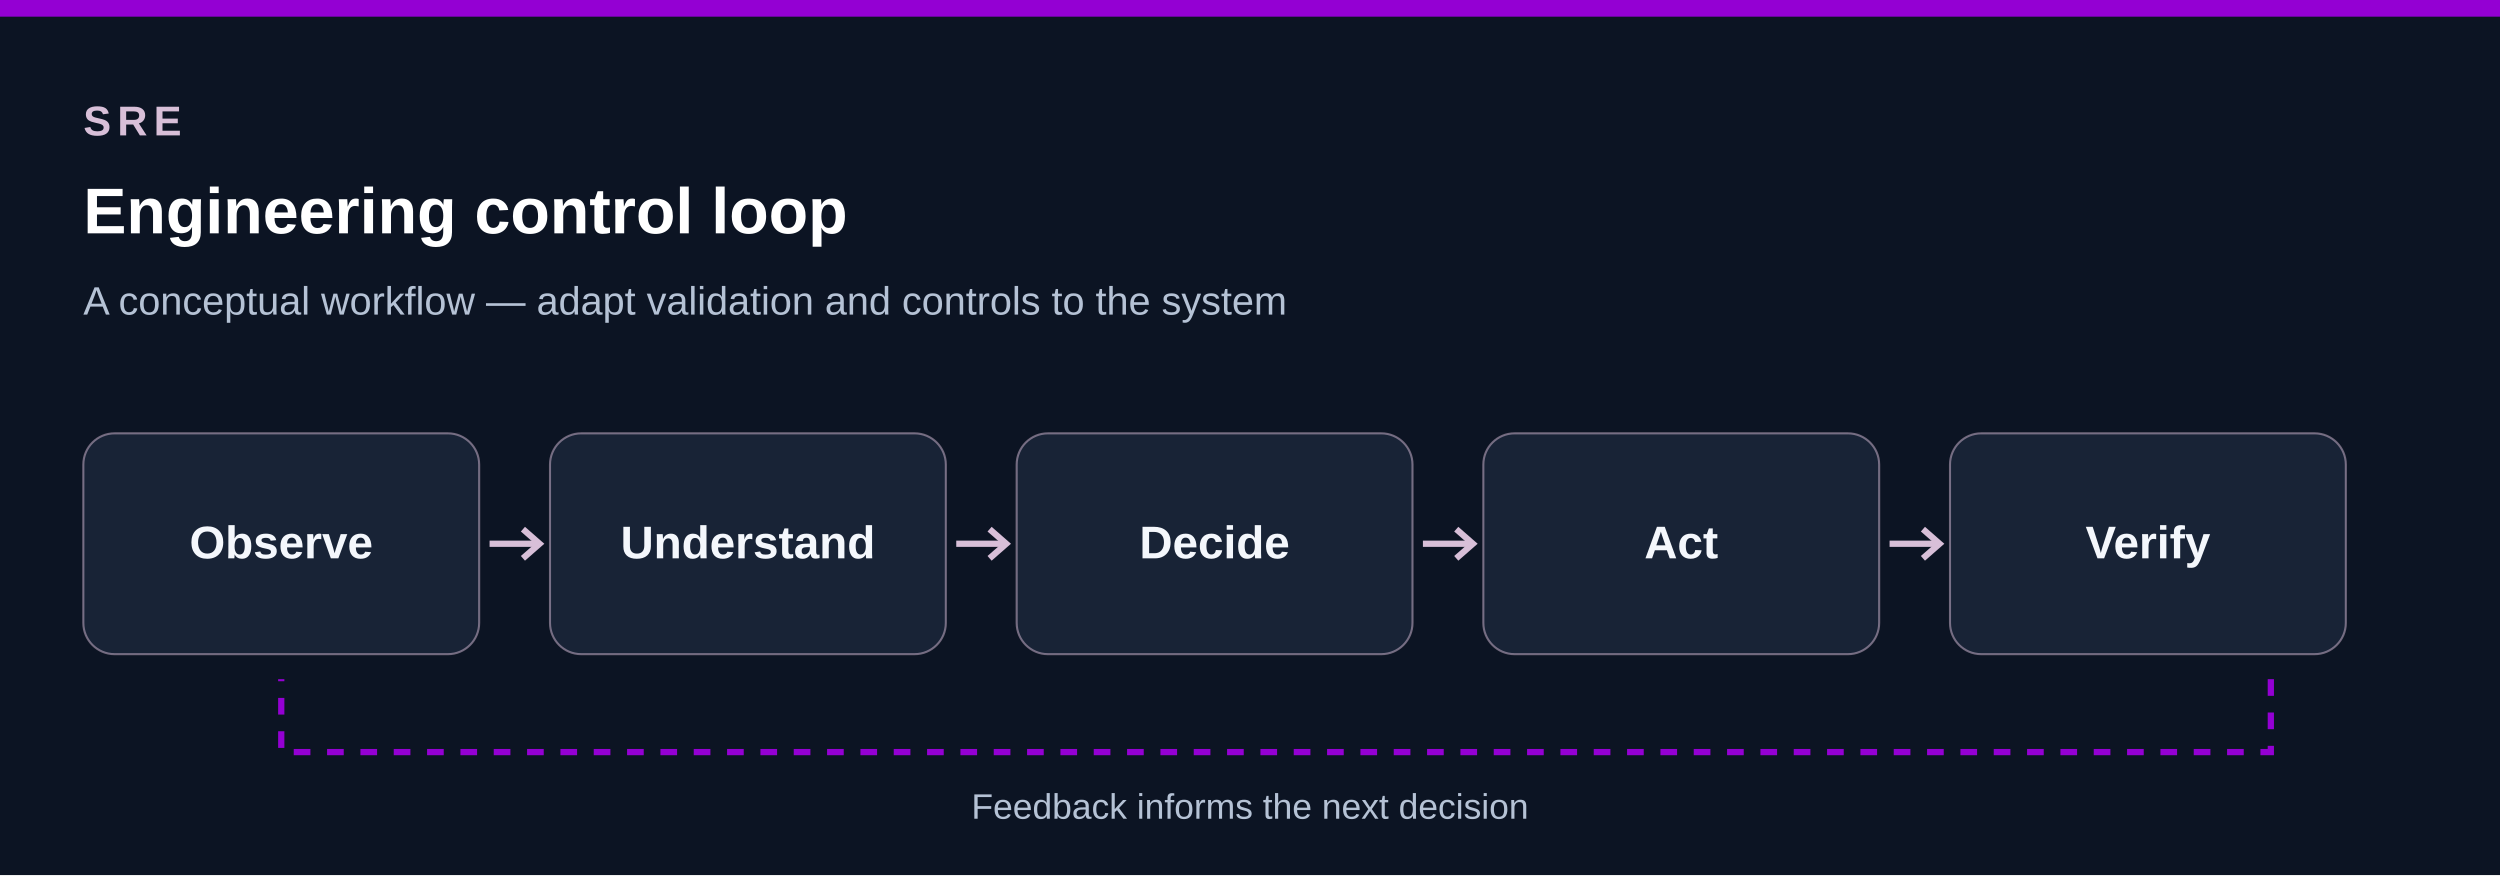
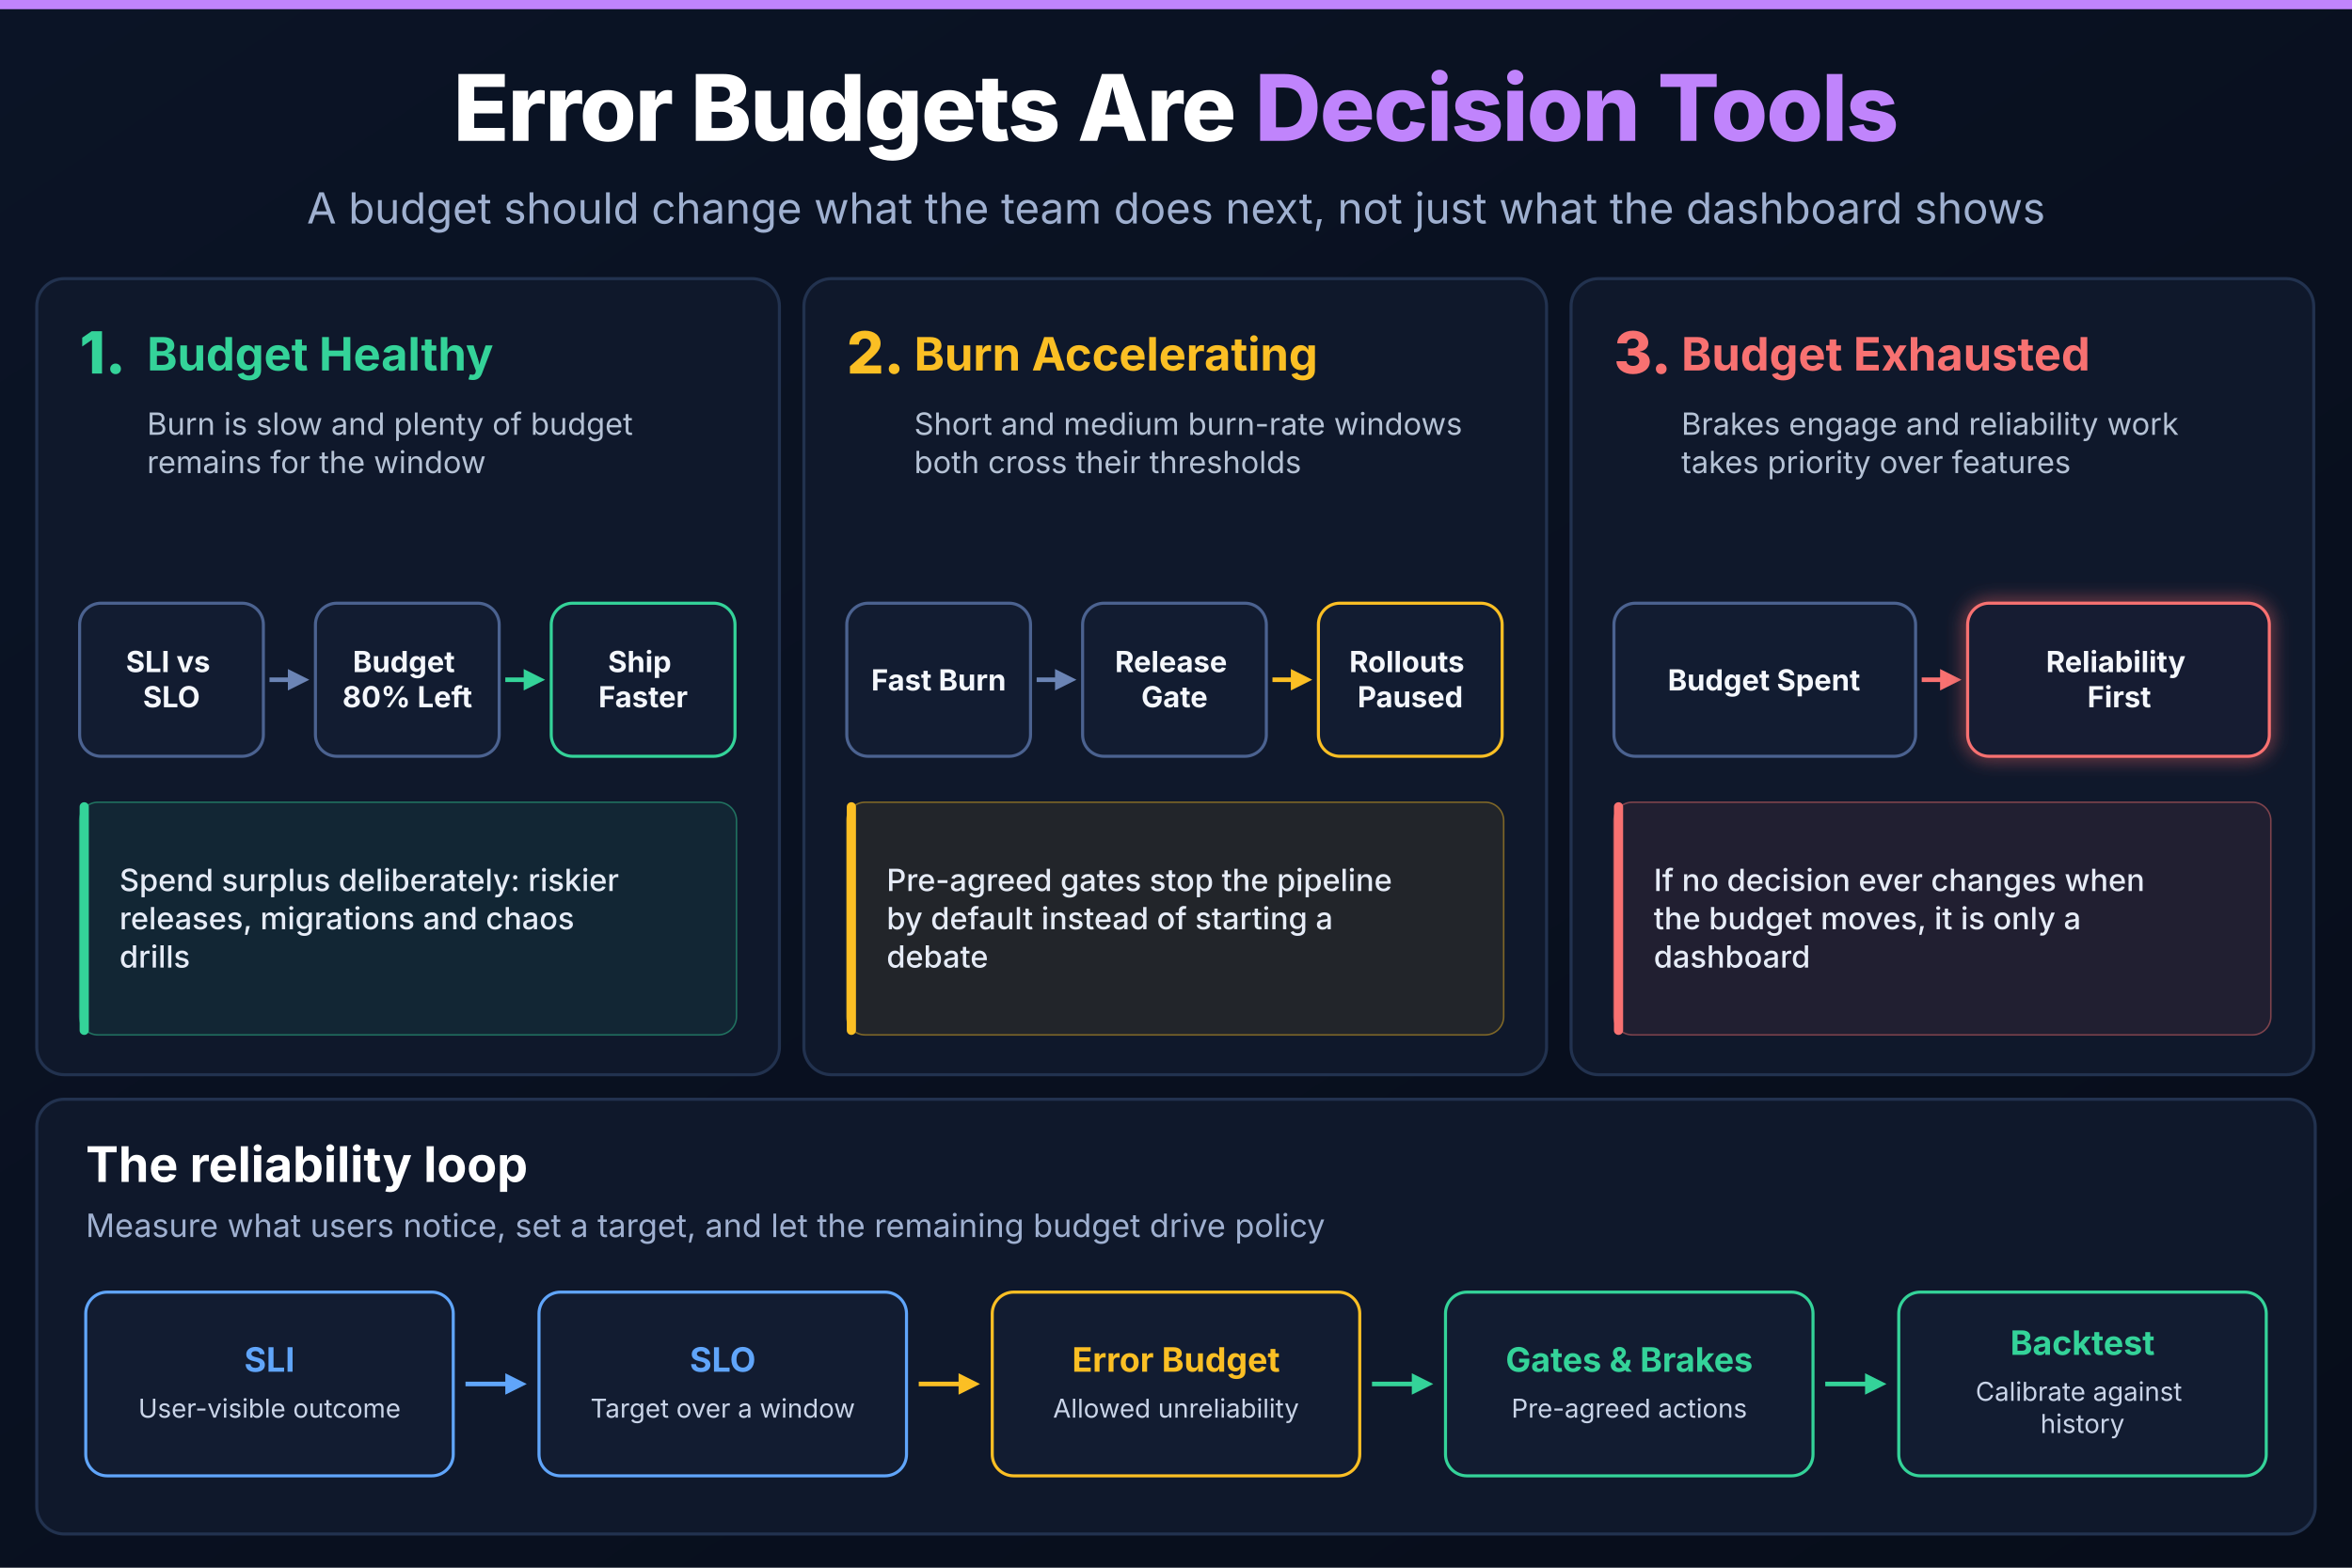
- <svg xmlns="http://www.w3.org/2000/svg" width="1200" height="420" viewBox="0 0 1200 420" role="img" aria-label="Conceptual reliability control loop for Error Budgets Are Decision Tools, Not Dashboards">
-   <rect width="1200" height="420" fill="#0c1423" />
-   <rect width="1200" height="8" fill="#9400d3" />
-   <text x="40" y="65" font-family="Arial,sans-serif" font-size="20" font-weight="bold" letter-spacing="3" fill="#d8bfd8">SRE</text>
-   <text x="40" y="112" font-family="Arial,sans-serif" font-size="31" font-weight="bold" fill="#ffffff">Engineering control loop</text>
-   <text x="40" y="151" font-family="Arial,sans-serif" font-size="19" fill="#b5c2d5">A conceptual workflow — adapt validation and controls to the system</text>
-   <g font-family="Arial,sans-serif">
-     <rect x="40" y="208" width="190" height="106" rx="15" fill="#182336" stroke="#d8bfd8" stroke-opacity=".5" />
-     <text x="135" y="268" fill="#f4f7fc" font-size="22" text-anchor="middle" font-weight="650">Observe</text>
-     <path d="M 235 261 h 23" stroke="#d8bfd8" stroke-width="3" />
-     <path d="M 251 254 l 8 7 -8 7" fill="none" stroke="#d8bfd8" stroke-width="3" />
-     <rect x="264" y="208" width="190" height="106" rx="15" fill="#182336" stroke="#d8bfd8" stroke-opacity=".5" />
-     <text x="359" y="268" fill="#f4f7fc" font-size="22" text-anchor="middle" font-weight="650">Understand</text>
-     <path d="M 459 261 h 23" stroke="#d8bfd8" stroke-width="3" />
-     <path d="M 475 254 l 8 7 -8 7" fill="none" stroke="#d8bfd8" stroke-width="3" />
-     <rect x="488" y="208" width="190" height="106" rx="15" fill="#182336" stroke="#d8bfd8" stroke-opacity=".5" />
-     <text x="583" y="268" fill="#f4f7fc" font-size="22" text-anchor="middle" font-weight="650">Decide</text>
-     <path d="M 683 261 h 23" stroke="#d8bfd8" stroke-width="3" />
-     <path d="M 699 254 l 8 7 -8 7" fill="none" stroke="#d8bfd8" stroke-width="3" />
-     <rect x="712" y="208" width="190" height="106" rx="15" fill="#182336" stroke="#d8bfd8" stroke-opacity=".5" />
-     <text x="807" y="268" fill="#f4f7fc" font-size="22" text-anchor="middle" font-weight="650">Act</text>
-     <path d="M 907 261 h 23" stroke="#d8bfd8" stroke-width="3" />
-     <path d="M 923 254 l 8 7 -8 7" fill="none" stroke="#d8bfd8" stroke-width="3" />
-     <rect x="936" y="208" width="190" height="106" rx="15" fill="#182336" stroke="#d8bfd8" stroke-opacity=".5" />
-     <text x="1031" y="268" fill="#f4f7fc" font-size="22" text-anchor="middle" font-weight="650">Verify</text>
-   </g>
-   <path d="M 1090 326 v 35 H 135 v -35" fill="none" stroke="#9400d3" stroke-width="3" stroke-dasharray="8 8" />
-   <text x="600" y="393" text-anchor="middle" font-family="Arial,sans-serif" font-size="17" fill="#b5c2d5">Feedback informs the next decision</text>
+ <svg xmlns="http://www.w3.org/2000/svg" width="1536" height="1024" viewBox="0 0 1536 1024" role="img" aria-label="Error Budgets Are Decision Tools: A budget should change what the team does next, not just what the dashboard shows" font-family="Inter, 'Segoe UI', Helvetica, Arial, sans-serif">
+   <defs>
+     <linearGradient id="bg" x1="0" y1="0" x2="1" y2="1">
+       <stop offset="0" stop-color="#0b1426" />
+       <stop offset="1" stop-color="#070d1a" />
+     </linearGradient>
+     <filter id="glow" x="-30%" y="-30%" width="160%" height="160%">
+       <feGaussianBlur stdDeviation="6" result="b" />
+       <feMerge>
+         <feMergeNode in="b" />
+         <feMergeNode in="SourceGraphic" />
+       </feMerge>
+     </filter>
+   </defs>
+   <rect width="1536" height="1024" fill="url(#bg)" />
+   <rect width="1536" height="6" fill="#c084fc" />
+   <text x="768" y="92" font-size="60" font-weight="800" fill="#ffffff" text-anchor="middle" letter-spacing="-1">Error Budgets Are <tspan fill="#c084fc">Decision Tools</tspan>
+   </text>
+   <text x="768" y="146" font-size="28" font-weight="400" fill="#9fb0d0" text-anchor="middle">
+     <tspan x="768" dy="0">A budget should change what the team does next, not just what the dashboard shows</tspan>
+   </text>
+   <rect x="24" y="182" width="485" height="520" rx="18" fill="#0f182b" stroke="#22324f" stroke-width="2" />
+   <text x="52" y="244" font-size="38" font-weight="800" fill="#34d399">1.</text>
+   <text x="96" y="242" font-size="30" font-weight="700" fill="#34d399" text-anchor="start">
+     <tspan x="96" dy="0">Budget Healthy</tspan>
+   </text>
+   <text x="96" y="284" font-size="20" font-weight="400" fill="#b5c2d5" text-anchor="start">
+     <tspan x="96" dy="0">Burn is slow and plenty of budget</tspan>
+     <tspan x="96" dy="25">remains for the window</tspan>
+   </text>
+   <rect x="52" y="394" width="120" height="100" rx="14" fill="#121c31" stroke="#4b6290" stroke-width="2" />
+   <text x="112" y="439" font-size="19" font-weight="650" fill="#f4f7fc" text-anchor="middle">
+     <tspan x="112" dy="0">SLI vs</tspan>
+     <tspan x="112" dy="23">SLO</tspan>
+   </text>
+   <path d="M 176 444 H 192" stroke="#6b84b5" stroke-width="3" fill="none" />
+   <path d="M 188 437 L 202 444 L 188 451 Z" fill="#6b84b5" />
+   <rect x="206" y="394" width="120" height="100" rx="14" fill="#121c31" stroke="#4b6290" stroke-width="2" />
+   <text x="266" y="439" font-size="19" font-weight="650" fill="#f4f7fc" text-anchor="middle">
+     <tspan x="266" dy="0">Budget</tspan>
+     <tspan x="266" dy="23">80% Left</tspan>
+   </text>
+   <path d="M 330 444 H 346" stroke="#34d399" stroke-width="3" fill="none" />
+   <path d="M 342 437 L 356 444 L 342 451 Z" fill="#34d399" />
+   <rect x="360" y="394" width="120" height="100" rx="14" fill="#121c31" stroke="#34d399" stroke-width="2" />
+   <text x="420" y="439" font-size="19" font-weight="650" fill="#f4f7fc" text-anchor="middle">
+     <tspan x="420" dy="0">Ship</tspan>
+     <tspan x="420" dy="23">Faster</tspan>
+   </text>
+   <rect x="52" y="524" width="429" height="152" rx="12" fill="#34d399" fill-opacity="0.08" stroke="#34d399" stroke-opacity="0.45" />
+   <rect x="52" y="524" width="6" height="152" rx="3" fill="#34d399" />
+   <text x="78" y="582" font-size="20" font-weight="500" fill="#e6ecf7" text-anchor="start">
+     <tspan x="78" dy="0">Spend surplus deliberately: riskier</tspan>
+     <tspan x="78" dy="25">releases, migrations and chaos</tspan>
+     <tspan x="78" dy="25">drills</tspan>
+   </text>
+   <rect x="525" y="182" width="485" height="520" rx="18" fill="#0f182b" stroke="#22324f" stroke-width="2" />
+   <text x="553" y="244" font-size="38" font-weight="800" fill="#fbbf24">2.</text>
+   <text x="597" y="242" font-size="30" font-weight="700" fill="#fbbf24" text-anchor="start">
+     <tspan x="597" dy="0">Burn Accelerating</tspan>
+   </text>
+   <text x="597" y="284" font-size="20" font-weight="400" fill="#b5c2d5" text-anchor="start">
+     <tspan x="597" dy="0">Short and medium burn-rate windows</tspan>
+     <tspan x="597" dy="25">both cross their thresholds</tspan>
+   </text>
+   <rect x="553" y="394" width="120" height="100" rx="14" fill="#121c31" stroke="#4b6290" stroke-width="2" />
+   <text x="613" y="451" font-size="19" font-weight="650" fill="#f4f7fc" text-anchor="middle">
+     <tspan x="613" dy="0">Fast Burn</tspan>
+   </text>
+   <path d="M 677 444 H 693" stroke="#6b84b5" stroke-width="3" fill="none" />
+   <path d="M 689 437 L 703 444 L 689 451 Z" fill="#6b84b5" />
+   <rect x="707" y="394" width="120" height="100" rx="14" fill="#121c31" stroke="#4b6290" stroke-width="2" />
+   <text x="767" y="439" font-size="19" font-weight="650" fill="#f4f7fc" text-anchor="middle">
+     <tspan x="767" dy="0">Release</tspan>
+     <tspan x="767" dy="23">Gate</tspan>
+   </text>
+   <path d="M 831 444 H 847" stroke="#fbbf24" stroke-width="3" fill="none" />
+   <path d="M 843 437 L 857 444 L 843 451 Z" fill="#fbbf24" />
+   <rect x="861" y="394" width="120" height="100" rx="14" fill="#121c31" stroke="#fbbf24" stroke-width="2" />
+   <text x="921" y="439" font-size="19" font-weight="650" fill="#f4f7fc" text-anchor="middle">
+     <tspan x="921" dy="0">Rollouts</tspan>
+     <tspan x="921" dy="23">Paused</tspan>
+   </text>
+   <rect x="553" y="524" width="429" height="152" rx="12" fill="#fbbf24" fill-opacity="0.08" stroke="#fbbf24" stroke-opacity="0.45" />
+   <rect x="553" y="524" width="6" height="152" rx="3" fill="#fbbf24" />
+   <text x="579" y="582" font-size="20" font-weight="500" fill="#e6ecf7" text-anchor="start">
+     <tspan x="579" dy="0">Pre-agreed gates stop the pipeline</tspan>
+     <tspan x="579" dy="25">by default instead of starting a</tspan>
+     <tspan x="579" dy="25">debate</tspan>
+   </text>
+   <rect x="1026" y="182" width="485" height="520" rx="18" fill="#0f182b" stroke="#22324f" stroke-width="2" />
+   <text x="1054" y="244" font-size="38" font-weight="800" fill="#f87171">3.</text>
+   <text x="1098" y="242" font-size="30" font-weight="700" fill="#f87171" text-anchor="start">
+     <tspan x="1098" dy="0">Budget Exhausted</tspan>
+   </text>
+   <text x="1098" y="284" font-size="20" font-weight="400" fill="#b5c2d5" text-anchor="start">
+     <tspan x="1098" dy="0">Brakes engage and reliability work</tspan>
+     <tspan x="1098" dy="25">takes priority over features</tspan>
+   </text>
+   <rect x="1054" y="394" width="197" height="100" rx="14" fill="#121c31" stroke="#4b6290" stroke-width="2" />
+   <text x="1152" y="451" font-size="19" font-weight="650" fill="#f4f7fc" text-anchor="middle">
+     <tspan x="1152" dy="0">Budget Spent</tspan>
+   </text>
+   <path d="M 1255 444 H 1271" stroke="#f87171" stroke-width="3" fill="none" />
+   <path d="M 1267 437 L 1281 444 L 1267 451 Z" fill="#f87171" />
+   <rect x="1285" y="394" width="197" height="100" rx="14" fill="#121c31" stroke="#f87171" stroke-width="2" filter="url(#glow)" />
+   <text x="1384" y="439" font-size="19" font-weight="650" fill="#f4f7fc" text-anchor="middle">
+     <tspan x="1384" dy="0">Reliability</tspan>
+     <tspan x="1384" dy="23">First</tspan>
+   </text>
+   <rect x="1054" y="524" width="429" height="152" rx="12" fill="#f87171" fill-opacity="0.08" stroke="#f87171" stroke-opacity="0.45" />
+   <rect x="1054" y="524" width="6" height="152" rx="3" fill="#f87171" />
+   <text x="1080" y="582" font-size="20" font-weight="500" fill="#e6ecf7" text-anchor="start">
+     <tspan x="1080" dy="0">If no decision ever changes when</tspan>
+     <tspan x="1080" dy="25">the budget moves, it is only a</tspan>
+     <tspan x="1080" dy="25">dashboard</tspan>
+   </text>
+   <rect x="24" y="718" width="1488" height="284" rx="18" fill="#0f182b" stroke="#22324f" stroke-width="2" />
+   <text x="56" y="772" font-size="32" font-weight="700" fill="#ffffff">The reliability loop</text>
+   <text x="56" y="808" font-size="21" font-weight="400" fill="#9fb0d0" text-anchor="start">
+     <tspan x="56" dy="0">Measure what users notice, set a target, and let the remaining budget drive policy</tspan>
+   </text>
+   <rect x="56" y="844" width="240" height="120" rx="14" fill="#121c31" stroke="#60a5fa" stroke-width="2" />
+   <text x="176" y="896" font-size="22" font-weight="700" fill="#60a5fa" text-anchor="middle">
+     <tspan x="176" dy="0">SLI</tspan>
+   </text>
+   <text x="176" y="926" font-size="17" font-weight="400" fill="#c9d4e8" text-anchor="middle">
+     <tspan x="176" dy="0">User-visible outcome</tspan>
+   </text>
+   <path d="M 304 904 H 334" stroke="#60a5fa" stroke-width="3" fill="none" />
+   <path d="M 330 897 L 344 904 L 330 911 Z" fill="#60a5fa" />
+   <rect x="352" y="844" width="240" height="120" rx="14" fill="#121c31" stroke="#60a5fa" stroke-width="2" />
+   <text x="472" y="896" font-size="22" font-weight="700" fill="#60a5fa" text-anchor="middle">
+     <tspan x="472" dy="0">SLO</tspan>
+   </text>
+   <text x="472" y="926" font-size="17" font-weight="400" fill="#c9d4e8" text-anchor="middle">
+     <tspan x="472" dy="0">Target over a window</tspan>
+   </text>
+   <path d="M 600 904 H 630" stroke="#fbbf24" stroke-width="3" fill="none" />
+   <path d="M 626 897 L 640 904 L 626 911 Z" fill="#fbbf24" />
+   <rect x="648" y="844" width="240" height="120" rx="14" fill="#121c31" stroke="#fbbf24" stroke-width="2" />
+   <text x="768" y="896" font-size="22" font-weight="700" fill="#fbbf24" text-anchor="middle">
+     <tspan x="768" dy="0">Error Budget</tspan>
+   </text>
+   <text x="768" y="926" font-size="17" font-weight="400" fill="#c9d4e8" text-anchor="middle">
+     <tspan x="768" dy="0">Allowed unreliability</tspan>
+   </text>
+   <path d="M 896 904 H 926" stroke="#34d399" stroke-width="3" fill="none" />
+   <path d="M 922 897 L 936 904 L 922 911 Z" fill="#34d399" />
+   <rect x="944" y="844" width="240" height="120" rx="14" fill="#121c31" stroke="#34d399" stroke-width="2" />
+   <text x="1064" y="896" font-size="22" font-weight="700" fill="#34d399" text-anchor="middle">
+     <tspan x="1064" dy="0">Gates &amp; Brakes</tspan>
+   </text>
+   <text x="1064" y="926" font-size="17" font-weight="400" fill="#c9d4e8" text-anchor="middle">
+     <tspan x="1064" dy="0">Pre-agreed actions</tspan>
+   </text>
+   <path d="M 1192 904 H 1222" stroke="#34d399" stroke-width="3" fill="none" />
+   <path d="M 1218 897 L 1232 904 L 1218 911 Z" fill="#34d399" />
+   <rect x="1240" y="844" width="240" height="120" rx="14" fill="#121c31" stroke="#34d399" stroke-width="2" />
+   <text x="1360" y="885" font-size="22" font-weight="700" fill="#34d399" text-anchor="middle">
+     <tspan x="1360" dy="0">Backtest</tspan>
+   </text>
+   <text x="1360" y="915" font-size="17" font-weight="400" fill="#c9d4e8" text-anchor="middle">
+     <tspan x="1360" dy="0">Calibrate against</tspan>
+     <tspan x="1360" dy="21">history</tspan>
+   </text>
</svg>
